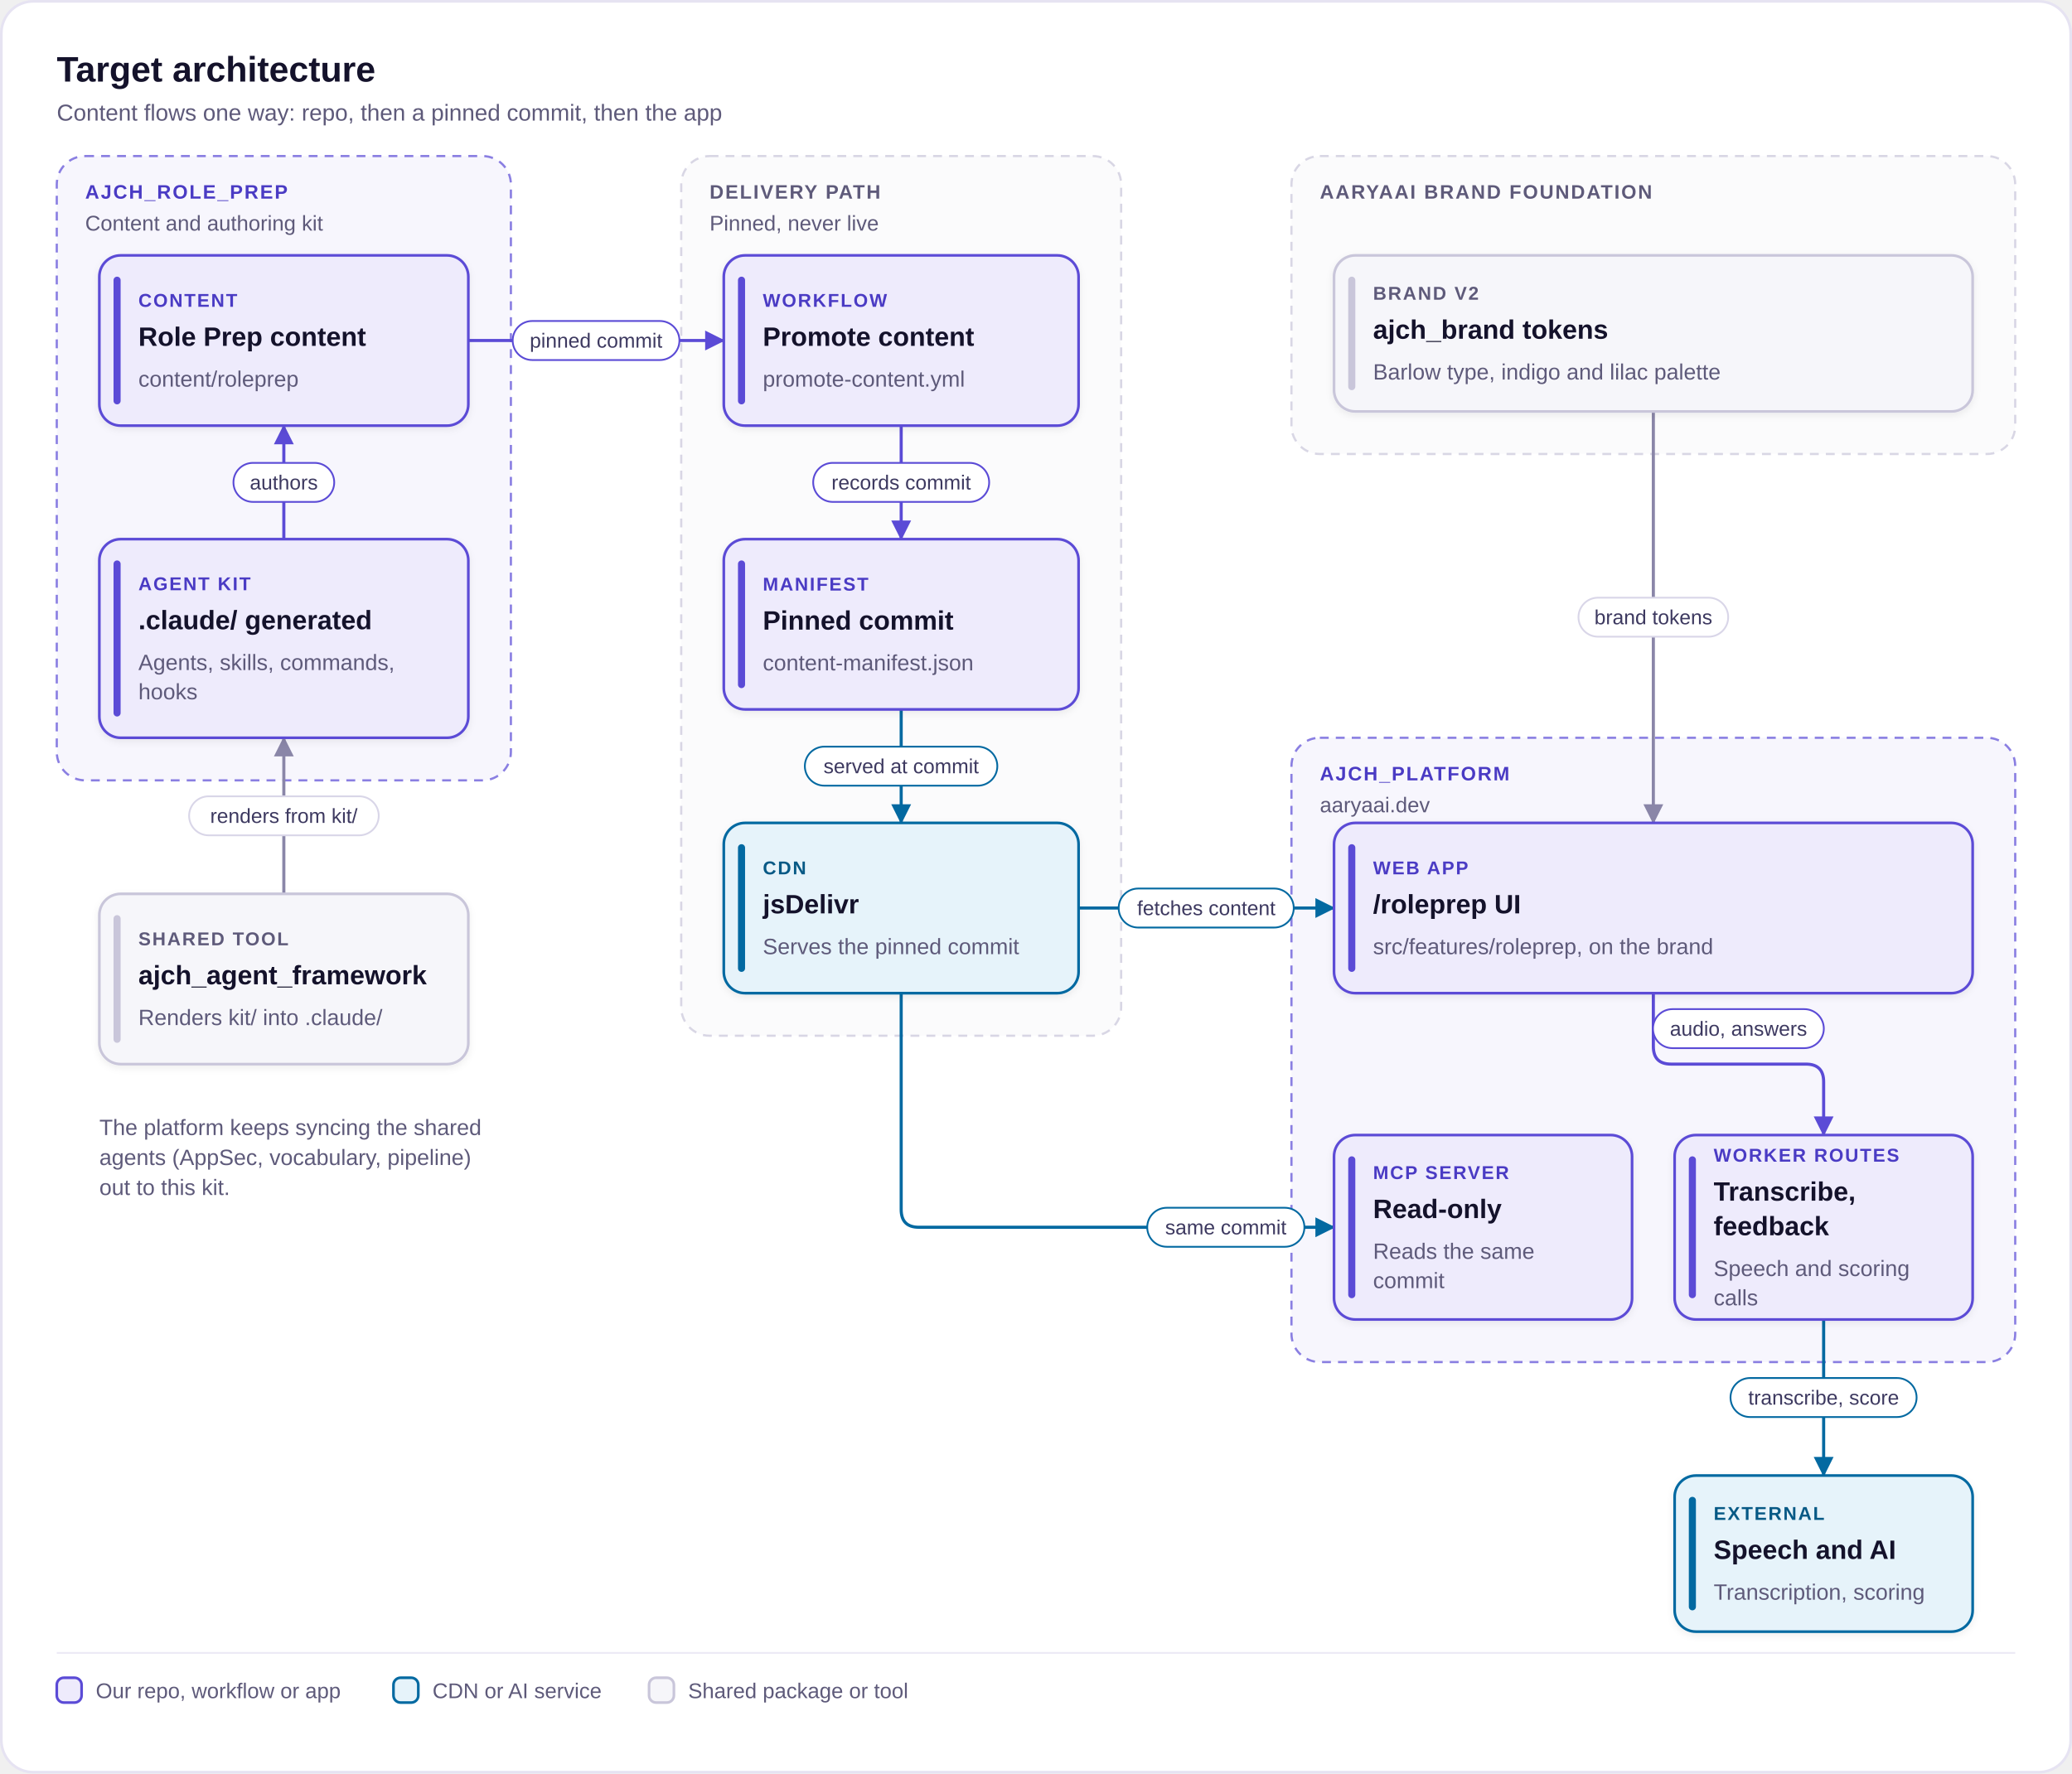
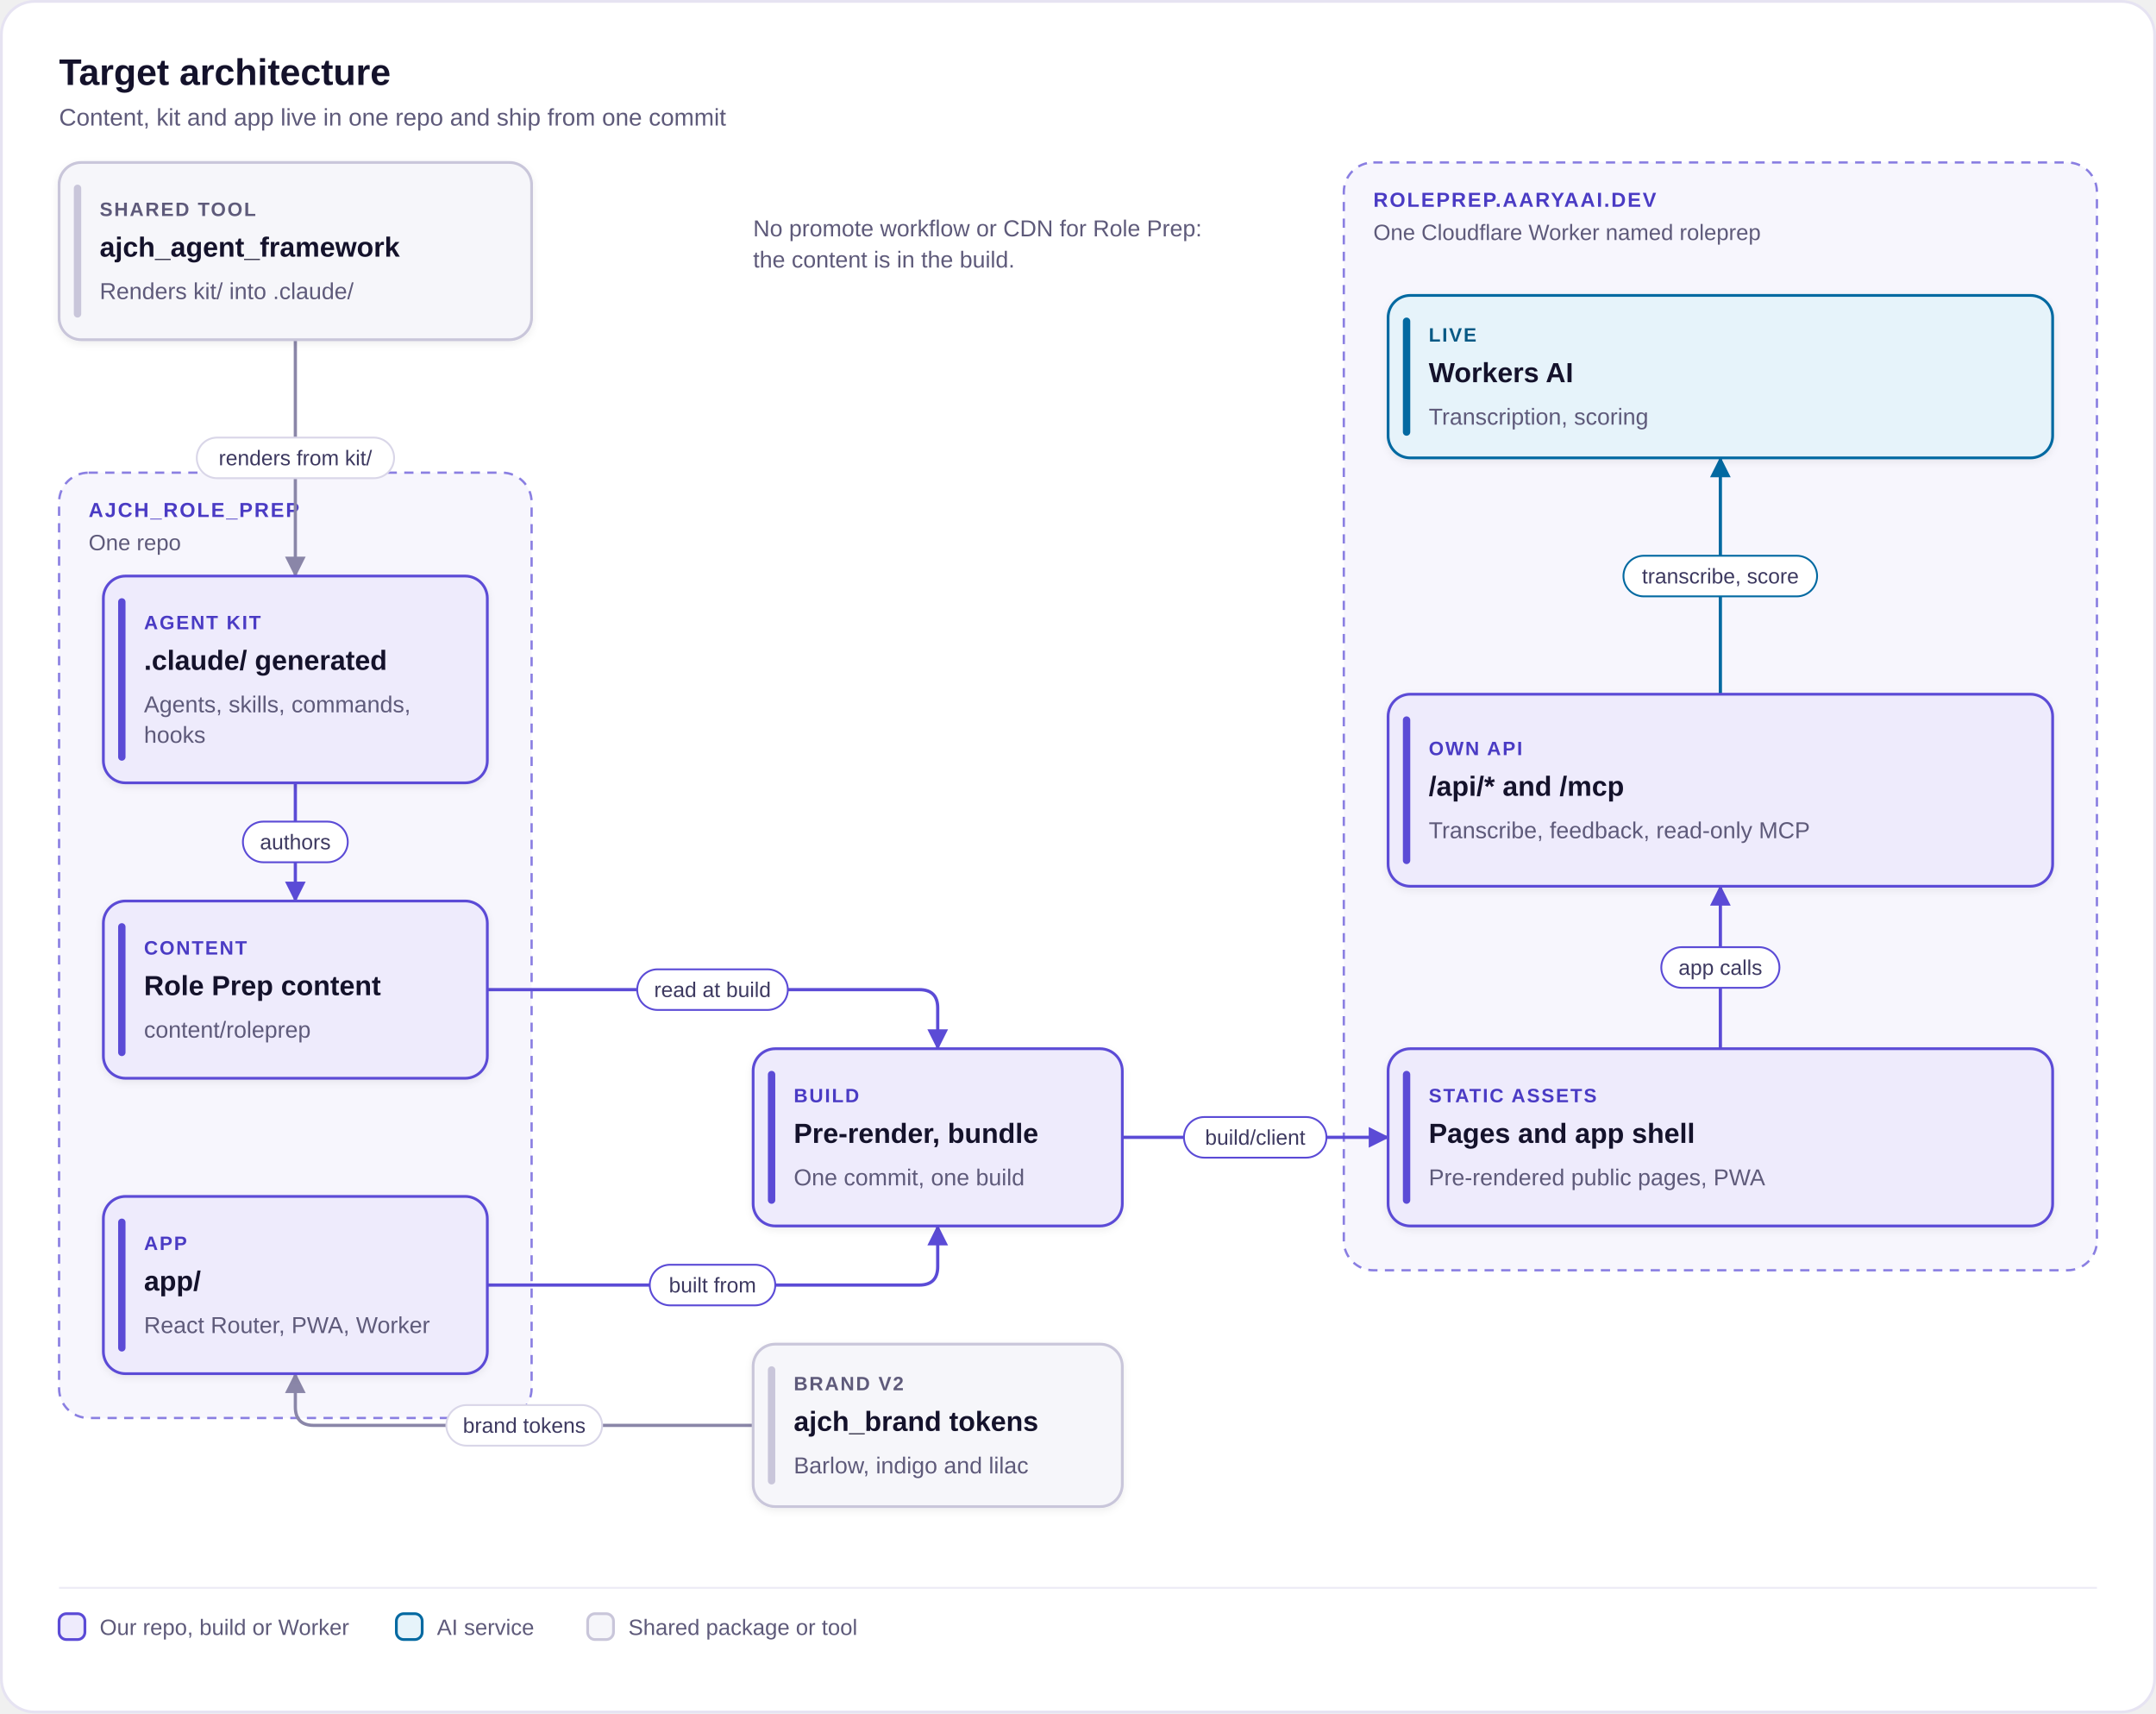
- <svg xmlns="http://www.w3.org/2000/svg" width="1168" height="1000" viewBox="0 0 1168 1000" role="img" aria-labelledby="title desc">
+ <svg xmlns="http://www.w3.org/2000/svg" width="1168" height="928" viewBox="0 0 1168 928" role="img" aria-labelledby="title desc">
  <style>text{font-family:Barlow, 'Segoe UI', 'Helvetica Neue', Arial, sans-serif}.e{fill:none;stroke-width:1.75;stroke-linecap:round;stroke-linejoin:round}.dash{stroke-dasharray:6 5}.nb{stroke-width:1.5}.gb{stroke-width:1.25;stroke-dasharray:5 4}.lp{stroke-width:1}.cv{fill:#FFFFFF;stroke:#E6E3F2}.t1{fill:#14122B}.t2{fill:#5E5A7A}.lp{fill:#FFFFFF}.lt{fill:#3D3960}.bt{fill:#FFFFFF}.qc{fill:#FAFAFD}.qf{fill:none;stroke:#C9C6DA}.qa{stroke:#C9C6DA;stroke-dasharray:4 4}.k-plain .nb{stroke:#C9C6DA}.rule{stroke:#ECEAF5}.k-step .nb{fill:#EEEBFC;stroke:#5B4BD6}.k-step .ac,.k-step .dot,.k-step .pt{fill:#5B4BD6}.k-step .ey{fill:#4A3BC4}.k-step .gb{fill:#EEEBFC;fill-opacity:.45;stroke:#5B4BD6;stroke-opacity:.7}.k-step .bd{fill:#5B4BD6}.k-step.e,.k-step .e{stroke:#5B4BD6}.ah.k-step{fill:#5B4BD6}.k-step .lp{stroke:#5B4BD6}.k-step .qc.hl{fill:#EEEBFC}.k-step .halo{fill:#5B4BD6;fill-opacity:.18}.k-good .nb{fill:#E7F6EF;stroke:#047857}.k-good .ac,.k-good .dot,.k-good .pt{fill:#047857}.k-good .ey{fill:#03664A}.k-good .gb{fill:#E7F6EF;fill-opacity:.45;stroke:#047857;stroke-opacity:.7}.k-good .bd{fill:#047857}.k-good.e,.k-good .e{stroke:#047857}.ah.k-good{fill:#047857}.k-good .lp{stroke:#047857}.k-good .qc.hl{fill:#E7F6EF}.k-good .halo{fill:#047857;fill-opacity:.18}.k-risk .nb{fill:#FDF3E3;stroke:#B45309}.k-risk .ac,.k-risk .dot,.k-risk .pt{fill:#B45309}.k-risk .ey{fill:#92400E}.k-risk .gb{fill:#FDF3E3;fill-opacity:.45;stroke:#B45309;stroke-opacity:.7}.k-risk .bd{fill:#B45309}.k-risk.e,.k-risk .e{stroke:#B45309}.ah.k-risk{fill:#B45309}.k-risk .lp{stroke:#B45309}.k-risk .qc.hl{fill:#FDF3E3}.k-risk .halo{fill:#B45309;fill-opacity:.18}.k-stop .nb{fill:#FCEBEF;stroke:#BE123C}.k-stop .ac,.k-stop .dot,.k-stop .pt{fill:#BE123C}.k-stop .ey{fill:#9F1239}.k-stop .gb{fill:#FCEBEF;fill-opacity:.45;stroke:#BE123C;stroke-opacity:.7}.k-stop .bd{fill:#BE123C}.k-stop.e,.k-stop .e{stroke:#BE123C}.ah.k-stop{fill:#BE123C}.k-stop .lp{stroke:#BE123C}.k-stop .qc.hl{fill:#FCEBEF}.k-stop .halo{fill:#BE123C;fill-opacity:.18}.k-live .nb{fill:#E6F3FA;stroke:#0369A1}.k-live .ac,.k-live .dot,.k-live .pt{fill:#0369A1}.k-live .ey{fill:#075985}.k-live .gb{fill:#E6F3FA;fill-opacity:.45;stroke:#0369A1;stroke-opacity:.7}.k-live .bd{fill:#0369A1}.k-live.e,.k-live .e{stroke:#0369A1}.ah.k-live{fill:#0369A1}.k-live .lp{stroke:#0369A1}.k-live .qc.hl{fill:#E6F3FA}.k-live .halo{fill:#0369A1;fill-opacity:.18}.k-plain .nb{fill:#F6F6FA;stroke:#C9C6DA}.k-plain .ac,.k-plain .dot,.k-plain .pt{fill:#C9C6DA}.k-plain .ey{fill:#5E5A7A}.k-plain .gb{fill:#F6F6FA;fill-opacity:.45;stroke:#C9C6DA;stroke-opacity:.7}.k-plain .bd{fill:#C9C6DA}.k-plain.e,.k-plain .e{stroke:#8A86A8}.ah.k-plain{fill:#8A86A8}.k-plain .lp{stroke:#D9D6E8}.k-plain .qc.hl{fill:#F6F6FA}.k-plain .halo{fill:#C9C6DA;fill-opacity:.18}@media (prefers-color-scheme:dark){.cv{fill:#0E1A2D;stroke:#24324A}.t1{fill:#F2F0FF}.t2{fill:#A7B0C6}.lp{fill:#0E1A2D}.lt{fill:#D5DAE6}.bt{fill:#0E1A2D}.qc{fill:#12203A}.qf{fill:none;stroke:#3A4A66}.qa{stroke:#3A4A66;stroke-dasharray:4 4}.rule{stroke:#1E2B44}.k-step .nb{fill:#211D45;stroke:#A99BFF}.k-step .ac,.k-step .dot,.k-step .pt{fill:#A99BFF}.k-step .ey{fill:#C4B9FF}.k-step .gb{fill:#211D45;fill-opacity:.45;stroke:#A99BFF;stroke-opacity:.7}.k-step .bd{fill:#A99BFF}.k-step.e,.k-step .e{stroke:#A99BFF}.ah.k-step{fill:#A99BFF}.k-step .lp{stroke:#A99BFF}.k-step .qc.hl{fill:#211D45}.k-step .halo{fill:#A99BFF;fill-opacity:.18}.k-good .nb{fill:#0F2A22;stroke:#34D399}.k-good .ac,.k-good .dot,.k-good .pt{fill:#34D399}.k-good .ey{fill:#6EE7B7}.k-good .gb{fill:#0F2A22;fill-opacity:.45;stroke:#34D399;stroke-opacity:.7}.k-good .bd{fill:#34D399}.k-good.e,.k-good .e{stroke:#34D399}.ah.k-good{fill:#34D399}.k-good .lp{stroke:#34D399}.k-good .qc.hl{fill:#0F2A22}.k-good .halo{fill:#34D399;fill-opacity:.18}.k-risk .nb{fill:#2E2412;stroke:#FBBF24}.k-risk .ac,.k-risk .dot,.k-risk .pt{fill:#FBBF24}.k-risk .ey{fill:#FCD34D}.k-risk .gb{fill:#2E2412;fill-opacity:.45;stroke:#FBBF24;stroke-opacity:.7}.k-risk .bd{fill:#FBBF24}.k-risk.e,.k-risk .e{stroke:#FBBF24}.ah.k-risk{fill:#FBBF24}.k-risk .lp{stroke:#FBBF24}.k-risk .qc.hl{fill:#2E2412}.k-risk .halo{fill:#FBBF24;fill-opacity:.18}.k-stop .nb{fill:#2E1520;stroke:#FB7185}.k-stop .ac,.k-stop .dot,.k-stop .pt{fill:#FB7185}.k-stop .ey{fill:#FDA4AF}.k-stop .gb{fill:#2E1520;fill-opacity:.45;stroke:#FB7185;stroke-opacity:.7}.k-stop .bd{fill:#FB7185}.k-stop.e,.k-stop .e{stroke:#FB7185}.ah.k-stop{fill:#FB7185}.k-stop .lp{stroke:#FB7185}.k-stop .qc.hl{fill:#2E1520}.k-stop .halo{fill:#FB7185;fill-opacity:.18}.k-live .nb{fill:#0F2433;stroke:#38BDF8}.k-live .ac,.k-live .dot,.k-live .pt{fill:#38BDF8}.k-live .ey{fill:#7DD3FC}.k-live .gb{fill:#0F2433;fill-opacity:.45;stroke:#38BDF8;stroke-opacity:.7}.k-live .bd{fill:#38BDF8}.k-live.e,.k-live .e{stroke:#38BDF8}.ah.k-live{fill:#38BDF8}.k-live .lp{stroke:#38BDF8}.k-live .qc.hl{fill:#0F2433}.k-live .halo{fill:#38BDF8;fill-opacity:.18}.k-plain .nb{fill:#16233A;stroke:#3A4A66}.k-plain .ac,.k-plain .dot,.k-plain .pt{fill:#3A4A66}.k-plain .ey{fill:#A7B0C6}.k-plain .gb{fill:#16233A;fill-opacity:.45;stroke:#3A4A66;stroke-opacity:.7}.k-plain .bd{fill:#3A4A66}.k-plain.e,.k-plain .e{stroke:#7C88A3}.ah.k-plain{fill:#7C88A3}.k-plain .lp{stroke:#3A4A66}.k-plain .qc.hl{fill:#16233A}.k-plain .halo{fill:#3A4A66;fill-opacity:.18}}</style>
  <defs>
    <filter id="sh" x="-10%" y="-10%" width="120%" height="140%">
      <feDropShadow dx="0" dy="1.5" stdDeviation="2" flood-color="#14122B" flood-opacity="0.07" />
    </filter>
    <marker id="ah-step" viewBox="0 0 10 10" refX="8.5" refY="5" markerWidth="8" markerHeight="8" orient="auto-start-reverse">
      <path d="M1,1 L9,5 L1,9 Z" class="ah k-step" />
    </marker>
    <marker id="ah-good" viewBox="0 0 10 10" refX="8.5" refY="5" markerWidth="8" markerHeight="8" orient="auto-start-reverse">
      <path d="M1,1 L9,5 L1,9 Z" class="ah k-good" />
    </marker>
    <marker id="ah-risk" viewBox="0 0 10 10" refX="8.5" refY="5" markerWidth="8" markerHeight="8" orient="auto-start-reverse">
      <path d="M1,1 L9,5 L1,9 Z" class="ah k-risk" />
    </marker>
    <marker id="ah-stop" viewBox="0 0 10 10" refX="8.5" refY="5" markerWidth="8" markerHeight="8" orient="auto-start-reverse">
      <path d="M1,1 L9,5 L1,9 Z" class="ah k-stop" />
    </marker>
    <marker id="ah-live" viewBox="0 0 10 10" refX="8.5" refY="5" markerWidth="8" markerHeight="8" orient="auto-start-reverse">
      <path d="M1,1 L9,5 L1,9 Z" class="ah k-live" />
    </marker>
    <marker id="ah-plain" viewBox="0 0 10 10" refX="8.5" refY="5" markerWidth="8" markerHeight="8" orient="auto-start-reverse">
      <path d="M1,1 L9,5 L1,9 Z" class="ah k-plain" />
    </marker>
  </defs>
-   <rect x="0.75" y="0.75" width="1166.5" height="998.5" rx="18" class="cv" stroke-width="1.5" />
+   <rect x="0.75" y="0.75" width="1166.5" height="926.5" rx="18" class="cv" stroke-width="1.5" />
  <text x="32" y="46" class="t1" font-size="20" font-weight="700" text-anchor="start">Target architecture</text>
-   <text x="32" y="68" class="t2" font-size="13" font-weight="400" text-anchor="start">Content flows one way: repo, then a pinned commit, then the app</text>
+   <text x="32" y="68" class="t2" font-size="13" font-weight="400" text-anchor="start">Content, kit and app live in one repo and ship from one commit</text>
  <g transform="translate(32,88)">
    <g class="k-step">
-       <rect x="0" y="0" width="256" height="352" rx="16" class="gb" />
-       <text x="16" y="24" class="ey" font-size="11" font-weight="700" text-anchor="start" letter-spacing="0.08em">AJCH_ROLE_PREP</text>
-       <text x="16" y="42" class="t2" font-size="12" font-weight="400" text-anchor="start">Content and authoring kit</text>
+       <rect x="0" y="168" width="256" height="512" rx="16" class="gb" />
+       <text x="16" y="192" class="ey" font-size="11" font-weight="700" text-anchor="start" letter-spacing="0.08em">AJCH_ROLE_PREP</text>
+       <text x="16" y="210" class="t2" font-size="12" font-weight="400" text-anchor="start">One repo</text>
+     </g>
+     <g class="k-step">
+       <rect x="696" y="0" width="408" height="600" rx="16" class="gb" />
+       <text x="712" y="24" class="ey" font-size="11" font-weight="700" text-anchor="start" letter-spacing="0.08em">ROLEPREP.AARYAAI.DEV</text>
+       <text x="712" y="42" class="t2" font-size="12" font-weight="400" text-anchor="start">One Cloudflare Worker named roleprep</text>
+     </g>
+     <path d="M128,96 L128,224" class="e k-plain" marker-end="url(#ah-plain)" />
+     <path d="M128,336 L128,400" class="e k-step" marker-end="url(#ah-step)" />
+     <path d="M232,448 L466,448 Q476,448 476,458 L476,480" class="e k-step" marker-end="url(#ah-step)" />
+     <path d="M232,608 L466,608 Q476,608 476,598 L476,576" class="e k-step" marker-end="url(#ah-step)" />
+     <path d="M376,684 L138,684 Q128,684 128,674 L128,656" class="e k-plain" marker-end="url(#ah-plain)" />
+     <path d="M576,528 L720,528" class="e k-step" marker-end="url(#ah-step)" />
+     <path d="M900,480 L900,392" class="e k-step" marker-end="url(#ah-step)" />
+     <path d="M900,288 L900,160" class="e k-live" marker-end="url(#ah-live)" />
+     <g class="k-plain">
+       <rect x="0" y="0" width="256" height="96" rx="12" class="nb" filter="url(#sh)" />
+       <rect x="8" y="12" width="4" height="72" rx="2" class="ac" />
+       <text x="22" y="29" class="ey" font-size="10.5" font-weight="700" text-anchor="start" letter-spacing="0.08em">SHARED TOOL</text>
+       <text x="22" y="51" class="t1" font-size="15" font-weight="600" text-anchor="start">ajch_agent_framework</text>
+       <text x="22" y="74" class="t2" font-size="12.5" font-weight="400" text-anchor="start">Renders kit/ into .claude/</text>
+     </g>
+     <g class="k-step">
+       <rect x="24" y="224" width="208" height="112" rx="12" class="nb" filter="url(#sh)" />
+       <rect x="32" y="236" width="4" height="88" rx="2" class="ac" />
+       <text x="46" y="252.8" class="ey" font-size="10.5" font-weight="700" text-anchor="start" letter-spacing="0.08em">AGENT KIT</text>
+       <text x="46" y="274.8" class="t1" font-size="15" font-weight="600" text-anchor="start">.claude/ generated</text>
+       <text x="46" y="297.8" class="t2" font-size="12.5" font-weight="400" text-anchor="start">Agents, skills, commands,</text>
+       <text x="46" y="314.3" class="t2" font-size="12.5" font-weight="400" text-anchor="start">hooks</text>
+     </g>
+     <g class="k-step">
+       <rect x="24" y="400" width="208" height="96" rx="12" class="nb" filter="url(#sh)" />
+       <rect x="32" y="412" width="4" height="72" rx="2" class="ac" />
+       <text x="46" y="429" class="ey" font-size="10.5" font-weight="700" text-anchor="start" letter-spacing="0.08em">CONTENT</text>
+       <text x="46" y="451" class="t1" font-size="15" font-weight="600" text-anchor="start">Role Prep content</text>
+       <text x="46" y="474" class="t2" font-size="12.5" font-weight="400" text-anchor="start">content/roleprep</text>
+     </g>
+     <g class="k-step">
+       <rect x="24" y="560" width="208" height="96" rx="12" class="nb" filter="url(#sh)" />
+       <rect x="32" y="572" width="4" height="72" rx="2" class="ac" />
+       <text x="46" y="589" class="ey" font-size="10.5" font-weight="700" text-anchor="start" letter-spacing="0.08em">APP</text>
+       <text x="46" y="611" class="t1" font-size="15" font-weight="600" text-anchor="start">app/</text>
+       <text x="46" y="634" class="t2" font-size="12.5" font-weight="400" text-anchor="start">React Router, PWA, Worker</text>
+     </g>
+     <g class="k-step">
+       <rect x="376" y="480" width="200" height="96" rx="12" class="nb" filter="url(#sh)" />
+       <rect x="384" y="492" width="4" height="72" rx="2" class="ac" />
+       <text x="398" y="509" class="ey" font-size="10.5" font-weight="700" text-anchor="start" letter-spacing="0.08em">BUILD</text>
+       <text x="398" y="531" class="t1" font-size="15" font-weight="600" text-anchor="start">Pre-render, bundle</text>
+       <text x="398" y="554" class="t2" font-size="12.5" font-weight="400" text-anchor="start">One commit, one build</text>
    </g>
    <g class="k-plain">
-       <rect x="352" y="0" width="248" height="496" rx="16" class="gb" />
-       <text x="368" y="24" class="ey" font-size="11" font-weight="700" text-anchor="start" letter-spacing="0.08em">DELIVERY PATH</text>
-       <text x="368" y="42" class="t2" font-size="12" font-weight="400" text-anchor="start">Pinned, never live</text>
+       <rect x="376" y="640" width="200" height="88" rx="12" class="nb" filter="url(#sh)" />
+       <rect x="384" y="652" width="4" height="64" rx="2" class="ac" />
+       <text x="398" y="665" class="ey" font-size="10.5" font-weight="700" text-anchor="start" letter-spacing="0.08em">BRAND V2</text>
+       <text x="398" y="687" class="t1" font-size="15" font-weight="600" text-anchor="start">ajch_brand tokens</text>
+       <text x="398" y="710" class="t2" font-size="12.5" font-weight="400" text-anchor="start">Barlow, indigo and lilac</text>
+     </g>
+     <g class="k-live">
+       <rect x="720" y="72" width="360" height="88" rx="12" class="nb" filter="url(#sh)" />
+       <rect x="728" y="84" width="4" height="64" rx="2" class="ac" />
+       <text x="742" y="97" class="ey" font-size="10.5" font-weight="700" text-anchor="start" letter-spacing="0.08em">LIVE</text>
+       <text x="742" y="119" class="t1" font-size="15" font-weight="600" text-anchor="start">Workers AI</text>
+       <text x="742" y="142" class="t2" font-size="12.5" font-weight="400" text-anchor="start">Transcription, scoring</text>
+     </g>
+     <g class="k-step">
+       <rect x="720" y="288" width="360" height="104" rx="12" class="nb" filter="url(#sh)" />
+       <rect x="728" y="300" width="4" height="80" rx="2" class="ac" />
+       <text x="742" y="321" class="ey" font-size="10.5" font-weight="700" text-anchor="start" letter-spacing="0.08em">OWN API</text>
+       <text x="742" y="343" class="t1" font-size="15" font-weight="600" text-anchor="start">/api/* and /mcp</text>
+       <text x="742" y="366" class="t2" font-size="12.5" font-weight="400" text-anchor="start">Transcribe, feedback, read-only MCP</text>
+     </g>
+     <g class="k-step">
+       <rect x="720" y="480" width="360" height="96" rx="12" class="nb" filter="url(#sh)" />
+       <rect x="728" y="492" width="4" height="72" rx="2" class="ac" />
+       <text x="742" y="509" class="ey" font-size="10.5" font-weight="700" text-anchor="start" letter-spacing="0.08em">STATIC ASSETS</text>
+       <text x="742" y="531" class="t1" font-size="15" font-weight="600" text-anchor="start">Pages and app shell</text>
+       <text x="742" y="554" class="t2" font-size="12.5" font-weight="400" text-anchor="start">Pre-rendered public pages, PWA</text>
    </g>
    <g class="k-plain">
-       <rect x="696" y="0" width="408" height="168" rx="16" class="gb" />
-       <text x="712" y="24" class="ey" font-size="11" font-weight="700" text-anchor="start" letter-spacing="0.08em">AARYAAI BRAND FOUNDATION</text>
+       <text x="376" y="40" class="t2" font-size="12.5" font-weight="400" text-anchor="start">No promote workflow or CDN for Role Prep:</text>
+       <text x="376" y="56.9" class="t2" font-size="12.5" font-weight="400" text-anchor="start">the content is in the build.</text>
+     </g>
+     <g class="k-plain">
+       <rect x="74.6" y="149" width="106.9" height="22" rx="11" class="lp" />
+       <text x="128" y="164" class="lt" font-size="11.5" font-weight="500" text-anchor="middle">renders from kit/</text>
    </g>
    <g class="k-step">
-       <rect x="696" y="328" width="408" height="352" rx="16" class="gb" />
-       <text x="712" y="352" class="ey" font-size="11" font-weight="700" text-anchor="start" letter-spacing="0.08em">AJCH_PLATFORM</text>
-       <text x="712" y="370" class="t2" font-size="12" font-weight="400" text-anchor="start">aaryaai.dev</text>
-     </g>
-     <path d="M128,216 L128,152" class="e k-step" marker-end="url(#ah-step)" />
-     <path d="M128,416 L128,328" class="e k-plain" marker-end="url(#ah-plain)" />
-     <path d="M232,104 L376,104" class="e k-step" marker-end="url(#ah-step)" />
-     <path d="M476,152 L476,216" class="e k-step" marker-end="url(#ah-step)" />
-     <path d="M476,312 L476,376" class="e k-live" marker-end="url(#ah-live)" />
-     <path d="M576,424 L720,424" class="e k-live" marker-end="url(#ah-live)" />
-     <path d="M476,472 L476,594 Q476,604 486,604 L720,604" class="e k-live" marker-end="url(#ah-live)" />
-     <path d="M900,144 L900,376" class="e k-plain" marker-end="url(#ah-plain)" />
-     <path d="M900,472 L900,502 Q900,512 910,512 L986,512 Q996,512 996,522 L996,552" class="e k-step" marker-end="url(#ah-step)" />
-     <path d="M996,656 L996,744" class="e k-live" marker-end="url(#ah-live)" />
-     <g class="k-step">
-       <rect x="24" y="56" width="208" height="96" rx="12" class="nb" filter="url(#sh)" />
-       <rect x="32" y="68" width="4" height="72" rx="2" class="ac" />
-       <text x="46" y="85" class="ey" font-size="10.5" font-weight="700" text-anchor="start" letter-spacing="0.08em">CONTENT</text>
-       <text x="46" y="107" class="t1" font-size="15" font-weight="600" text-anchor="start">Role Prep content</text>
-       <text x="46" y="130" class="t2" font-size="12.5" font-weight="400" text-anchor="start">content/roleprep</text>
+       <rect x="99.6" y="357" width="56.8" height="22" rx="11" class="lp" />
+       <text x="128" y="372" class="lt" font-size="11.5" font-weight="500" text-anchor="middle">authors</text>
    </g>
    <g class="k-step">
-       <rect x="24" y="216" width="208" height="112" rx="12" class="nb" filter="url(#sh)" />
-       <rect x="32" y="228" width="4" height="88" rx="2" class="ac" />
-       <text x="46" y="244.8" class="ey" font-size="10.5" font-weight="700" text-anchor="start" letter-spacing="0.08em">AGENT KIT</text>
-       <text x="46" y="266.8" class="t1" font-size="15" font-weight="600" text-anchor="start">.claude/ generated</text>
-       <text x="46" y="289.8" class="t2" font-size="12.5" font-weight="400" text-anchor="start">Agents, skills, commands,</text>
-       <text x="46" y="306.3" class="t2" font-size="12.5" font-weight="400" text-anchor="start">hooks</text>
+       <rect x="313.2" y="437" width="81.6" height="22" rx="11" class="lp" />
+       <text x="354" y="452" class="lt" font-size="11.5" font-weight="500" text-anchor="middle">read at build</text>
+     </g>
+     <g class="k-step">
+       <rect x="320" y="597" width="68" height="22" rx="11" class="lp" />
+       <text x="354" y="612" class="lt" font-size="11.5" font-weight="500" text-anchor="middle">built from</text>
    </g>
    <g class="k-plain">
-       <rect x="24" y="416" width="208" height="96" rx="12" class="nb" filter="url(#sh)" />
-       <rect x="32" y="428" width="4" height="72" rx="2" class="ac" />
-       <text x="46" y="445" class="ey" font-size="10.5" font-weight="700" text-anchor="start" letter-spacing="0.08em">SHARED TOOL</text>
-       <text x="46" y="467" class="t1" font-size="15" font-weight="600" text-anchor="start">ajch_agent_framework</text>
-       <text x="46" y="490" class="t2" font-size="12.5" font-weight="400" text-anchor="start">Renders kit/ into .claude/</text>
+       <rect x="209.8" y="673" width="84.4" height="22" rx="11" class="lp" />
+       <text x="252" y="688" class="lt" font-size="11.5" font-weight="500" text-anchor="middle">brand tokens</text>
    </g>
    <g class="k-step">
-       <rect x="376" y="56" width="200" height="96" rx="12" class="nb" filter="url(#sh)" />
-       <rect x="384" y="68" width="4" height="72" rx="2" class="ac" />
-       <text x="398" y="85" class="ey" font-size="10.5" font-weight="700" text-anchor="start" letter-spacing="0.08em">WORKFLOW</text>
-       <text x="398" y="107" class="t1" font-size="15" font-weight="600" text-anchor="start">Promote content</text>
-       <text x="398" y="130" class="t2" font-size="12.5" font-weight="400" text-anchor="start">promote-content.yml</text>
+       <rect x="609.4" y="517" width="77.2" height="22" rx="11" class="lp" />
+       <text x="648" y="532" class="lt" font-size="11.5" font-weight="500" text-anchor="middle">build/client</text>
    </g>
    <g class="k-step">
-       <rect x="376" y="216" width="200" height="96" rx="12" class="nb" filter="url(#sh)" />
-       <rect x="384" y="228" width="4" height="72" rx="2" class="ac" />
-       <text x="398" y="245" class="ey" font-size="10.5" font-weight="700" text-anchor="start" letter-spacing="0.08em">MANIFEST</text>
-       <text x="398" y="267" class="t1" font-size="15" font-weight="600" text-anchor="start">Pinned commit</text>
-       <text x="398" y="290" class="t2" font-size="12.5" font-weight="400" text-anchor="start">content-manifest.json</text>
+       <rect x="868" y="425" width="64" height="22" rx="11" class="lp" />
+       <text x="900" y="440" class="lt" font-size="11.5" font-weight="500" text-anchor="middle">app calls</text>
    </g>
    <g class="k-live">
-       <rect x="376" y="376" width="200" height="96" rx="12" class="nb" filter="url(#sh)" />
-       <rect x="384" y="388" width="4" height="72" rx="2" class="ac" />
-       <text x="398" y="405" class="ey" font-size="10.5" font-weight="700" text-anchor="start" letter-spacing="0.08em">CDN</text>
-       <text x="398" y="427" class="t1" font-size="15" font-weight="600" text-anchor="start">jsDelivr</text>
-       <text x="398" y="450" class="t2" font-size="12.5" font-weight="400" text-anchor="start">Serves the pinned commit</text>
-     </g>
-     <g class="k-plain">
-       <rect x="720" y="56" width="360" height="88" rx="12" class="nb" filter="url(#sh)" />
-       <rect x="728" y="68" width="4" height="64" rx="2" class="ac" />
-       <text x="742" y="81" class="ey" font-size="10.5" font-weight="700" text-anchor="start" letter-spacing="0.08em">BRAND V2</text>
-       <text x="742" y="103" class="t1" font-size="15" font-weight="600" text-anchor="start">ajch_brand tokens</text>
-       <text x="742" y="126" class="t2" font-size="12.5" font-weight="400" text-anchor="start">Barlow type, indigo and lilac palette</text>
-     </g>
-     <g class="k-step">
-       <rect x="720" y="376" width="360" height="96" rx="12" class="nb" filter="url(#sh)" />
-       <rect x="728" y="388" width="4" height="72" rx="2" class="ac" />
-       <text x="742" y="405" class="ey" font-size="10.5" font-weight="700" text-anchor="start" letter-spacing="0.08em">WEB APP</text>
-       <text x="742" y="427" class="t1" font-size="15" font-weight="600" text-anchor="start">/roleprep UI</text>
-       <text x="742" y="450" class="t2" font-size="12.5" font-weight="400" text-anchor="start">src/features/roleprep, on the brand</text>
-     </g>
-     <g class="k-step">
-       <rect x="720" y="552" width="168" height="104" rx="12" class="nb" filter="url(#sh)" />
-       <rect x="728" y="564" width="4" height="80" rx="2" class="ac" />
-       <text x="742" y="576.8" class="ey" font-size="10.5" font-weight="700" text-anchor="start" letter-spacing="0.08em">MCP SERVER</text>
-       <text x="742" y="598.8" class="t1" font-size="15" font-weight="600" text-anchor="start">Read-only</text>
-       <text x="742" y="621.8" class="t2" font-size="12.5" font-weight="400" text-anchor="start">Reads the same</text>
-       <text x="742" y="638.3" class="t2" font-size="12.5" font-weight="400" text-anchor="start">commit</text>
-     </g>
-     <g class="k-step">
-       <rect x="912" y="552" width="168" height="104" rx="12" class="nb" filter="url(#sh)" />
-       <rect x="920" y="564" width="4" height="80" rx="2" class="ac" />
-       <text x="934" y="567" class="ey" font-size="10.5" font-weight="700" text-anchor="start" letter-spacing="0.08em">WORKER ROUTES</text>
-       <text x="934" y="589" class="t1" font-size="15" font-weight="600" text-anchor="start">Transcribe,</text>
-       <text x="934" y="608.5" class="t1" font-size="15" font-weight="600" text-anchor="start">feedback</text>
-       <text x="934" y="631.5" class="t2" font-size="12.5" font-weight="400" text-anchor="start">Speech and scoring</text>
-       <text x="934" y="648" class="t2" font-size="12.5" font-weight="400" text-anchor="start">calls</text>
-     </g>
-     <g class="k-live">
-       <rect x="912" y="744" width="168" height="88" rx="12" class="nb" filter="url(#sh)" />
-       <rect x="920" y="756" width="4" height="64" rx="2" class="ac" />
-       <text x="934" y="769" class="ey" font-size="10.5" font-weight="700" text-anchor="start" letter-spacing="0.08em">EXTERNAL</text>
-       <text x="934" y="791" class="t1" font-size="15" font-weight="600" text-anchor="start">Speech and AI</text>
-       <text x="934" y="814" class="t2" font-size="12.5" font-weight="400" text-anchor="start">Transcription, scoring</text>
-     </g>
-     <g class="k-plain">
-       <text x="24" y="552" class="t2" font-size="12.5" font-weight="400" text-anchor="start">The platform keeps syncing the shared</text>
-       <text x="24" y="568.9" class="t2" font-size="12.5" font-weight="400" text-anchor="start">agents (AppSec, vocabulary, pipeline)</text>
-       <text x="24" y="585.8" class="t2" font-size="12.5" font-weight="400" text-anchor="start">out to this kit.</text>
-     </g>
-     <g class="k-step">
-       <rect x="99.6" y="173" width="56.8" height="22" rx="11" class="lp" />
-       <text x="128" y="188" class="lt" font-size="11.5" font-weight="500" text-anchor="middle">authors</text>
-     </g>
-     <g class="k-plain">
-       <rect x="74.6" y="361" width="106.9" height="22" rx="11" class="lp" />
-       <text x="128" y="376" class="lt" font-size="11.5" font-weight="500" text-anchor="middle">renders from kit/</text>
-     </g>
-     <g class="k-step">
-       <rect x="257" y="93" width="94" height="22" rx="11" class="lp" />
-       <text x="304" y="108" class="lt" font-size="11.5" font-weight="500" text-anchor="middle">pinned commit</text>
-     </g>
-     <g class="k-step">
-       <rect x="426.4" y="173" width="99.2" height="22" rx="11" class="lp" />
-       <text x="476" y="188" class="lt" font-size="11.5" font-weight="500" text-anchor="middle">records commit</text>
-     </g>
-     <g class="k-live">
-       <rect x="421.7" y="333" width="108.5" height="22" rx="11" class="lp" />
-       <text x="476" y="348" class="lt" font-size="11.5" font-weight="500" text-anchor="middle">served at commit</text>
-     </g>
-     <g class="k-live">
-       <rect x="598.6" y="413" width="98.7" height="22" rx="11" class="lp" />
-       <text x="648" y="428" class="lt" font-size="11.5" font-weight="500" text-anchor="middle">fetches content</text>
-     </g>
-     <g class="k-live">
-       <rect x="614.7" y="593" width="88.6" height="22" rx="11" class="lp" />
-       <text x="659" y="608" class="lt" font-size="11.5" font-weight="500" text-anchor="middle">same commit</text>
-     </g>
-     <g class="k-plain">
-       <rect x="857.8" y="249" width="84.4" height="22" rx="11" class="lp" />
-       <text x="900" y="264" class="lt" font-size="11.5" font-weight="500" text-anchor="middle">brand tokens</text>
-     </g>
-     <g class="k-step">
-       <rect x="899.8" y="481" width="96.3" height="22" rx="11" class="lp" />
-       <text x="948" y="496" class="lt" font-size="11.5" font-weight="500" text-anchor="middle">audio, answers</text>
-     </g>
-     <g class="k-live">
-       <rect x="943.5" y="689" width="104.9" height="22" rx="11" class="lp" />
-       <text x="996" y="704" class="lt" font-size="11.5" font-weight="500" text-anchor="middle">transcribe, score</text>
+       <rect x="847.5" y="213" width="104.9" height="22" rx="11" class="lp" />
+       <text x="900" y="228" class="lt" font-size="11.5" font-weight="500" text-anchor="middle">transcribe, score</text>
    </g>
  </g>
-   <line x1="32" y1="932" x2="1136" y2="932" class="rule" />
+   <line x1="32" y1="860" x2="1136" y2="860" class="rule" />
  <g class="k-step">
-     <rect x="32" y="946" width="14" height="14" rx="4" class="nb" />
-     <text x="54" y="957.5" class="t2" font-size="12" font-weight="400" text-anchor="start">Our repo, workflow or app</text>
+     <rect x="32" y="874" width="14" height="14" rx="4" class="nb" />
+     <text x="54" y="885.5" class="t2" font-size="12" font-weight="400" text-anchor="start">Our repo, build or Worker</text>
  </g>
  <g class="k-live">
-     <rect x="221.8" y="946" width="14" height="14" rx="4" class="nb" />
-     <text x="243.8" y="957.5" class="t2" font-size="12" font-weight="400" text-anchor="start">CDN or AI service</text>
+     <rect x="214.72" y="874" width="14" height="14" rx="4" class="nb" />
+     <text x="236.7" y="885.5" class="t2" font-size="12" font-weight="400" text-anchor="start">AI service</text>
  </g>
  <g class="k-plain">
-     <rect x="365.88" y="946" width="14" height="14" rx="4" class="nb" />
-     <text x="387.9" y="957.5" class="t2" font-size="12" font-weight="400" text-anchor="start">Shared package or tool</text>
+     <rect x="318.36" y="874" width="14" height="14" rx="4" class="nb" />
+     <text x="340.4" y="885.5" class="t2" font-size="12" font-weight="400" text-anchor="start">Shared package or tool</text>
  </g>
</svg>
